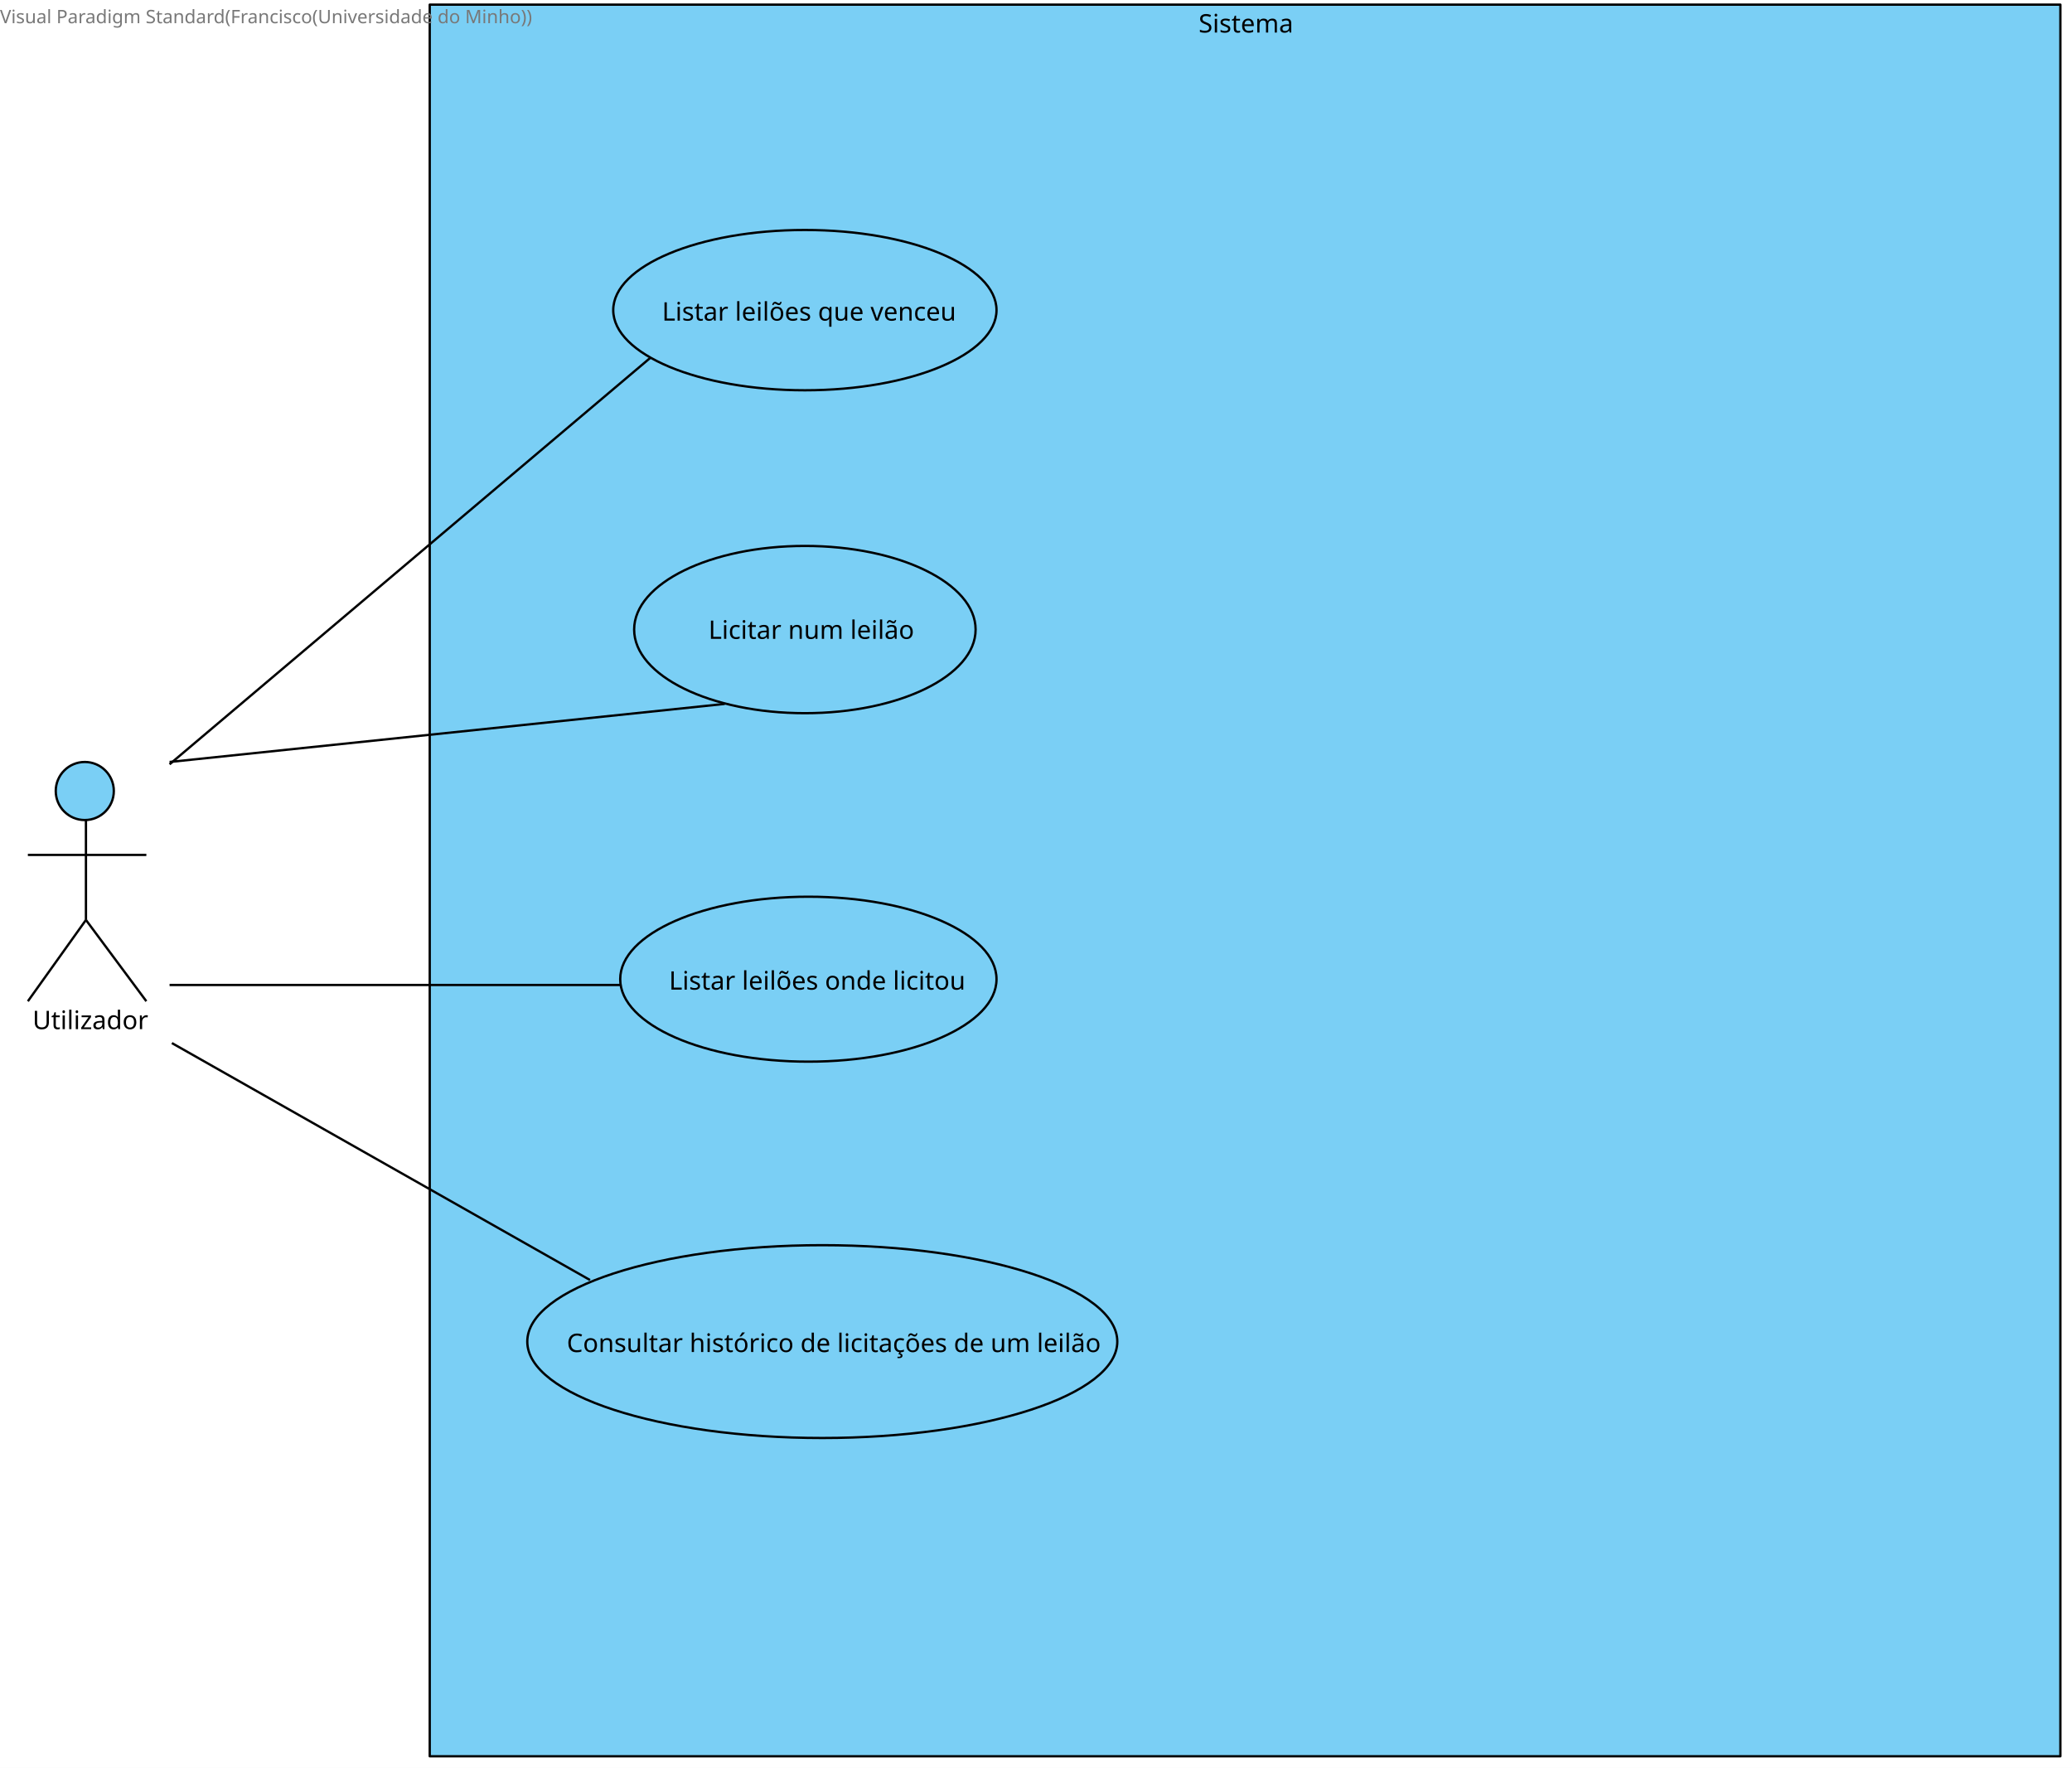
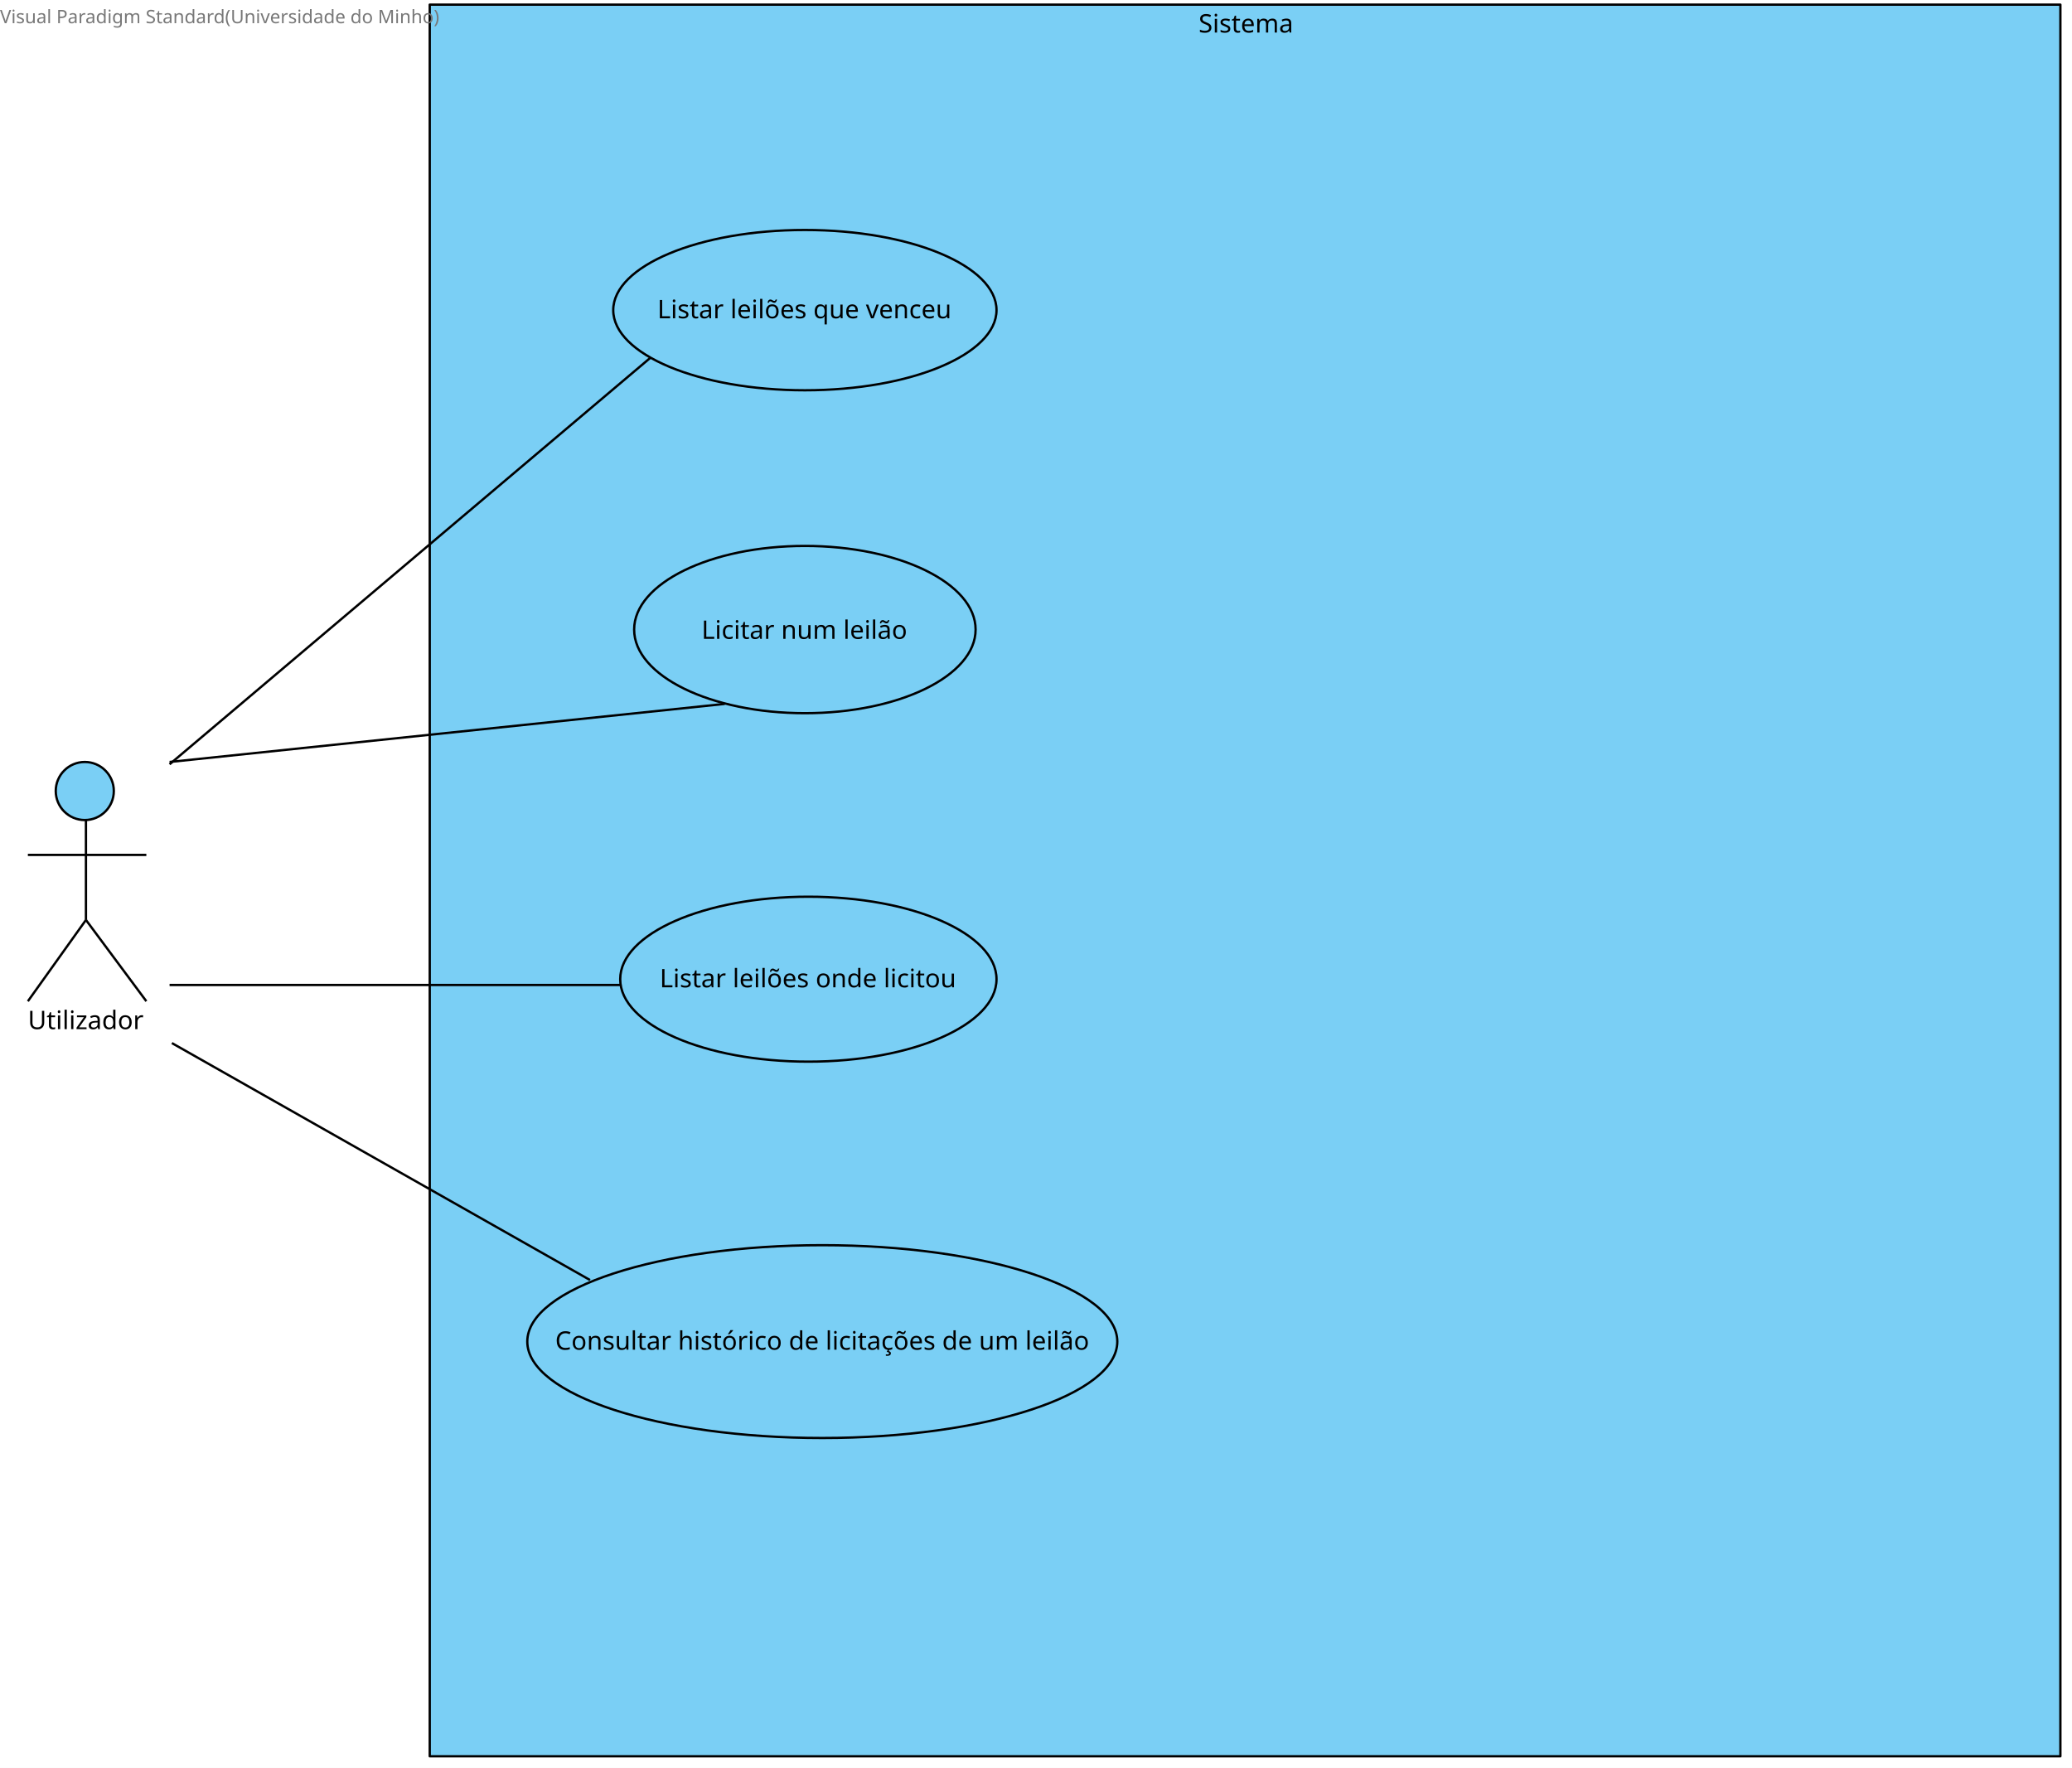
<svg xmlns="http://www.w3.org/2000/svg" fill-opacity="0" color-rendering="auto" color-interpolation="auto" text-rendering="auto" stroke="rgb(0,0,0)" stroke-linecap="square" width="892" stroke-miterlimit="10" shape-rendering="auto" stroke-opacity="0" fill="rgb(0,0,0)" stroke-dasharray="none" font-weight="normal" stroke-width="1" height="761" font-family="'Dialog'" font-style="normal" stroke-linejoin="miter" font-size="12px" stroke-dashoffset="0" image-rendering="auto">
  <defs id="genericDefs" />
  <g>
    <defs id="defs1">
      <clipPath clipPathUnits="userSpaceOnUse" id="clipPath1">
        <path d="M-7 -7 L714 -7 L714 766 L-7 766 L-7 -7 Z" />
      </clipPath>
      <clipPath clipPathUnits="userSpaceOnUse" id="clipPath2">
        <path d="M0 0 L0 755 L703 755 L703 0 Z" />
      </clipPath>
      <clipPath clipPathUnits="userSpaceOnUse" id="clipPath3">
        <path d="M-7 -7 L82 -7 L82 114 L-7 114 L-7 -7 Z" />
      </clipPath>
      <clipPath clipPathUnits="userSpaceOnUse" id="clipPath4">
        <path d="M-7 -7 L176 -7 L176 80 L-7 80 L-7 -7 Z" />
      </clipPath>
      <clipPath clipPathUnits="userSpaceOnUse" id="clipPath5">
        <path d="M0 0 L0 69 L165 69 L165 0 Z" />
      </clipPath>
      <clipPath clipPathUnits="userSpaceOnUse" id="clipPath6">
        <path d="M-7 -7 L158 -7 L158 83 L-7 83 L-7 -7 Z" />
      </clipPath>
      <clipPath clipPathUnits="userSpaceOnUse" id="clipPath7">
        <path d="M0 0 L0 72 L147 72 L147 0 Z" />
      </clipPath>
      <clipPath clipPathUnits="userSpaceOnUse" id="clipPath8">
        <path d="M-7 -7 L173 -7 L173 82 L-7 82 L-7 -7 Z" />
      </clipPath>
      <clipPath clipPathUnits="userSpaceOnUse" id="clipPath9">
        <path d="M0 0 L0 71 L162 71 L162 0 Z" />
      </clipPath>
      <clipPath clipPathUnits="userSpaceOnUse" id="clipPath10">
        <path d="M-7 -7 L265 -7 L265 94 L-7 94 L-7 -7 Z" />
      </clipPath>
      <clipPath clipPathUnits="userSpaceOnUse" id="clipPath11">
        <path d="M0 0 L0 83 L254 83 L254 0 Z" />
      </clipPath>
      <clipPath clipPathUnits="userSpaceOnUse" id="clipPath12">
        <path d="M-70 -16 L140 -16 L140 32 L-70 32 L-70 -16 Z" />
      </clipPath>
      <clipPath clipPathUnits="userSpaceOnUse" id="clipPath13">
        <path d="M0 0 L311 0 L311 279 L0 279 L0 0 Z" />
      </clipPath>
      <clipPath clipPathUnits="userSpaceOnUse" id="clipPath14">
        <path d="M0 0 L0 279 L311 279 L311 0 Z" />
      </clipPath>
      <clipPath clipPathUnits="userSpaceOnUse" id="clipPath15">
        <path d="M0 0 L343 0 L343 129 L0 129 L0 0 Z" />
      </clipPath>
      <clipPath clipPathUnits="userSpaceOnUse" id="clipPath16">
        <path d="M0 0 L0 129 L343 129 L343 0 Z" />
      </clipPath>
      <clipPath clipPathUnits="userSpaceOnUse" id="clipPath17">
        <path d="M0 0 L298 0 L298 104 L0 104 L0 0 Z" />
      </clipPath>
      <clipPath clipPathUnits="userSpaceOnUse" id="clipPath18">
        <path d="M0 0 L0 57 L49 57 L49 73 L0 73 L0 104 L298 104 L298 0 Z" />
      </clipPath>
      <clipPath clipPathUnits="userSpaceOnUse" id="clipPath19">
        <path d="M0 0 L284 0 L284 206 L0 206 L0 0 Z" />
      </clipPath>
      <clipPath clipPathUnits="userSpaceOnUse" id="clipPath20">
        <path d="M0 0 L0 32 L48 32 L48 48 L0 48 L0 206 L284 206 L284 0 Z" />
      </clipPath>
    </defs>
    <g fill="white" text-rendering="geometricPrecision" fill-opacity="1" stroke-opacity="1" stroke="white">
      <rect x="0" width="892" height="761" y="0" stroke="none" />
    </g>
    <g font-size="11px" transform="translate(185,2)" fill-opacity="1" fill="rgb(122,207,245)" text-rendering="geometricPrecision" image-rendering="optimizeQuality" font-family="sans-serif" stroke="rgb(122,207,245)" stroke-opacity="1">
      <rect x="0" width="702" height="754" y="0" clip-path="url(#clipPath1)" stroke="none" />
    </g>
    <g stroke-linecap="butt" font-size="11px" transform="translate(185,2)" fill-opacity="1" fill="black" text-rendering="geometricPrecision" image-rendering="optimizeQuality" font-family="sans-serif" stroke-linejoin="round" stroke="black" stroke-opacity="1" stroke-miterlimit="0">
      <rect fill="none" x="0" width="702" height="754" y="0" clip-path="url(#clipPath1)" />
    </g>
    <g font-size="11px" transform="translate(185,2)" fill-opacity="1" fill="black" text-rendering="geometricPrecision" image-rendering="optimizeQuality" font-family="sans-serif" stroke="black" stroke-opacity="1">
      <text x="331" xml:space="preserve" y="12" clip-path="url(#clipPath2)" stroke="none">Sistema</text>
    </g>
    <g font-size="11px" transform="translate(2,328)" fill-opacity="1" fill="rgb(122,207,245)" text-rendering="geometricPrecision" image-rendering="optimizeQuality" font-family="sans-serif" stroke="rgb(122,207,245)" stroke-opacity="1">
      <circle r="12.5" clip-path="url(#clipPath3)" cx="34.5" cy="12.5" stroke="none" />
    </g>
    <g stroke-linecap="butt" font-size="11px" transform="translate(2,328)" fill-opacity="1" fill="black" text-rendering="geometricPrecision" image-rendering="optimizeQuality" font-family="sans-serif" stroke-linejoin="round" stroke="black" stroke-opacity="1" stroke-miterlimit="0">
      <circle fill="none" r="12.5" clip-path="url(#clipPath3)" cx="34.5" cy="12.5" />
      <line y2="68" fill="none" x1="35" clip-path="url(#clipPath3)" x2="35" y1="25" />
      <line y2="40" fill="none" x1="10" clip-path="url(#clipPath3)" x2="61" y1="40" />
      <line y2="103" fill="none" x1="35" clip-path="url(#clipPath3)" x2="10" y1="68" />
      <line y2="103" fill="none" x1="35" clip-path="url(#clipPath3)" x2="61" y1="68" />
    </g>
    <g font-size="11px" transform="translate(264,99)" fill-opacity="1" fill="rgb(122,207,245)" text-rendering="geometricPrecision" image-rendering="optimizeQuality" font-family="sans-serif" stroke="rgb(122,207,245)" stroke-opacity="1">
      <ellipse rx="82.5" ry="34.5" clip-path="url(#clipPath4)" cx="82.5" cy="34.5" stroke="none" />
    </g>
    <g stroke-linecap="butt" font-size="11px" transform="translate(264,99)" fill-opacity="1" fill="black" text-rendering="geometricPrecision" image-rendering="optimizeQuality" font-family="sans-serif" stroke-linejoin="round" stroke="black" stroke-opacity="1" stroke-miterlimit="0">
      <ellipse rx="82.5" fill="none" ry="34.5" clip-path="url(#clipPath4)" cx="82.5" cy="34.5" />
    </g>
    <g font-size="11px" transform="translate(264,99)" fill-opacity="1" fill="black" text-rendering="geometricPrecision" image-rendering="optimizeQuality" font-family="sans-serif" stroke="black" stroke-opacity="1">
-       <text x="21" xml:space="preserve" y="39" clip-path="url(#clipPath5)" stroke="none">Listar leilões que venceu</text>
+       <text x="19" xml:space="preserve" y="38" clip-path="url(#clipPath5)" stroke="none">Listar leilões que venceu</text>
    </g>
    <g font-size="11px" transform="translate(273,235)" fill-opacity="1" fill="rgb(122,207,245)" text-rendering="geometricPrecision" image-rendering="optimizeQuality" font-family="sans-serif" stroke="rgb(122,207,245)" stroke-opacity="1">
      <ellipse rx="73.5" ry="36" clip-path="url(#clipPath6)" cx="73.5" cy="36" stroke="none" />
    </g>
    <g stroke-linecap="butt" font-size="11px" transform="translate(273,235)" fill-opacity="1" fill="black" text-rendering="geometricPrecision" image-rendering="optimizeQuality" font-family="sans-serif" stroke-linejoin="round" stroke="black" stroke-opacity="1" stroke-miterlimit="0">
      <ellipse rx="73.5" fill="none" ry="36" clip-path="url(#clipPath6)" cx="73.5" cy="36" />
    </g>
    <g font-size="11px" transform="translate(273,235)" fill-opacity="1" fill="black" text-rendering="geometricPrecision" image-rendering="optimizeQuality" font-family="sans-serif" stroke="black" stroke-opacity="1">
-       <text x="32" xml:space="preserve" y="40" clip-path="url(#clipPath7)" stroke="none">Licitar num leilão</text>
+       <text x="29" xml:space="preserve" y="40" clip-path="url(#clipPath7)" stroke="none">Licitar num leilão</text>
    </g>
    <g font-size="11px" transform="translate(267,386)" fill-opacity="1" fill="rgb(122,207,245)" text-rendering="geometricPrecision" image-rendering="optimizeQuality" font-family="sans-serif" stroke="rgb(122,207,245)" stroke-opacity="1">
      <ellipse rx="81" ry="35.5" clip-path="url(#clipPath8)" cx="81" cy="35.5" stroke="none" />
    </g>
    <g stroke-linecap="butt" font-size="11px" transform="translate(267,386)" fill-opacity="1" fill="black" text-rendering="geometricPrecision" image-rendering="optimizeQuality" font-family="sans-serif" stroke-linejoin="round" stroke="black" stroke-opacity="1" stroke-miterlimit="0">
      <ellipse rx="81" fill="none" ry="35.5" clip-path="url(#clipPath8)" cx="81" cy="35.5" />
    </g>
    <g font-size="11px" transform="translate(267,386)" fill-opacity="1" fill="black" text-rendering="geometricPrecision" image-rendering="optimizeQuality" font-family="sans-serif" stroke="black" stroke-opacity="1">
-       <text x="21" xml:space="preserve" y="40" clip-path="url(#clipPath9)" stroke="none">Listar leilões onde licitou</text>
+       <text x="17" xml:space="preserve" y="39" clip-path="url(#clipPath9)" stroke="none">Listar leilões onde licitou</text>
    </g>
    <g font-size="11px" transform="translate(227,536)" fill-opacity="1" fill="rgb(122,207,245)" text-rendering="geometricPrecision" image-rendering="optimizeQuality" font-family="sans-serif" stroke="rgb(122,207,245)" stroke-opacity="1">
      <ellipse rx="127" ry="41.5" clip-path="url(#clipPath10)" cx="127" cy="41.5" stroke="none" />
    </g>
    <g stroke-linecap="butt" font-size="11px" transform="translate(227,536)" fill-opacity="1" fill="black" text-rendering="geometricPrecision" image-rendering="optimizeQuality" font-family="sans-serif" stroke-linejoin="round" stroke="black" stroke-opacity="1" stroke-miterlimit="0">
      <ellipse rx="127" fill="none" ry="41.5" clip-path="url(#clipPath10)" cx="127" cy="41.5" />
    </g>
    <g font-size="11px" transform="translate(227,536)" fill-opacity="1" fill="black" text-rendering="geometricPrecision" image-rendering="optimizeQuality" font-family="sans-serif" stroke="black" stroke-opacity="1">
-       <text x="17" xml:space="preserve" y="46" clip-path="url(#clipPath11)" stroke="none">Consultar histórico de licitações de um leilão</text>
+       <text x="12" xml:space="preserve" y="45" clip-path="url(#clipPath11)" stroke="none">Consultar histórico de licitações de um leilão</text>
    </g>
    <g font-size="11px" transform="translate(2,431)" fill-opacity="1" fill="black" text-rendering="geometricPrecision" image-rendering="optimizeQuality" font-family="sans-serif" stroke="black" stroke-opacity="1">
-       <text x="12" xml:space="preserve" y="12" clip-path="url(#clipPath12)" stroke="none">Utilizador</text>
+       <text x="10" xml:space="preserve" y="12" clip-path="url(#clipPath12)" stroke="none">Utilizador</text>
    </g>
    <g stroke-linecap="butt" font-size="11px" transform="translate(23,104)" fill-opacity="1" fill="black" text-rendering="geometricPrecision" image-rendering="optimizeQuality" font-family="sans-serif" stroke-linejoin="round" stroke="black" stroke-opacity="1">
      <line y2="50" fill="none" x1="50" clip-path="url(#clipPath14)" x2="257" y1="225" />
    </g>
    <g stroke-linecap="butt" font-size="11px" transform="translate(23,253)" fill-opacity="1" fill="black" text-rendering="geometricPrecision" image-rendering="optimizeQuality" font-family="sans-serif" stroke-linejoin="round" stroke="black" stroke-opacity="1">
      <line y2="50" fill="none" x1="50" clip-path="url(#clipPath16)" x2="289" y1="75" />
    </g>
    <g stroke-linecap="butt" font-size="11px" transform="translate(23,374)" fill-opacity="1" fill="black" text-rendering="geometricPrecision" image-rendering="optimizeQuality" font-family="sans-serif" stroke-linejoin="round" stroke="black" stroke-opacity="1">
      <line y2="50" fill="none" x1="50" clip-path="url(#clipPath18)" x2="244" y1="50" />
    </g>
    <g stroke-linecap="butt" font-size="11px" transform="translate(24,399)" fill-opacity="1" fill="black" text-rendering="geometricPrecision" image-rendering="optimizeQuality" font-family="sans-serif" stroke-linejoin="round" stroke="black" stroke-opacity="1">
      <line y2="152" fill="none" x1="50" clip-path="url(#clipPath20)" x2="230" y1="50" />
    </g>
    <g font-size="8px" fill-opacity="1" fill="rgb(120,120,120)" text-rendering="geometricPrecision" image-rendering="optimizeQuality" stroke="rgb(120,120,120)" stroke-opacity="1">
-       <text x="0" xml:space="preserve" y="10" stroke="none">Visual Paradigm Standard(Francisco(Universidade do Minho))</text>
+       <text x="0" xml:space="preserve" y="10" stroke="none">Visual Paradigm Standard(Universidade do Minho)</text>
    </g>
  </g>
</svg>
